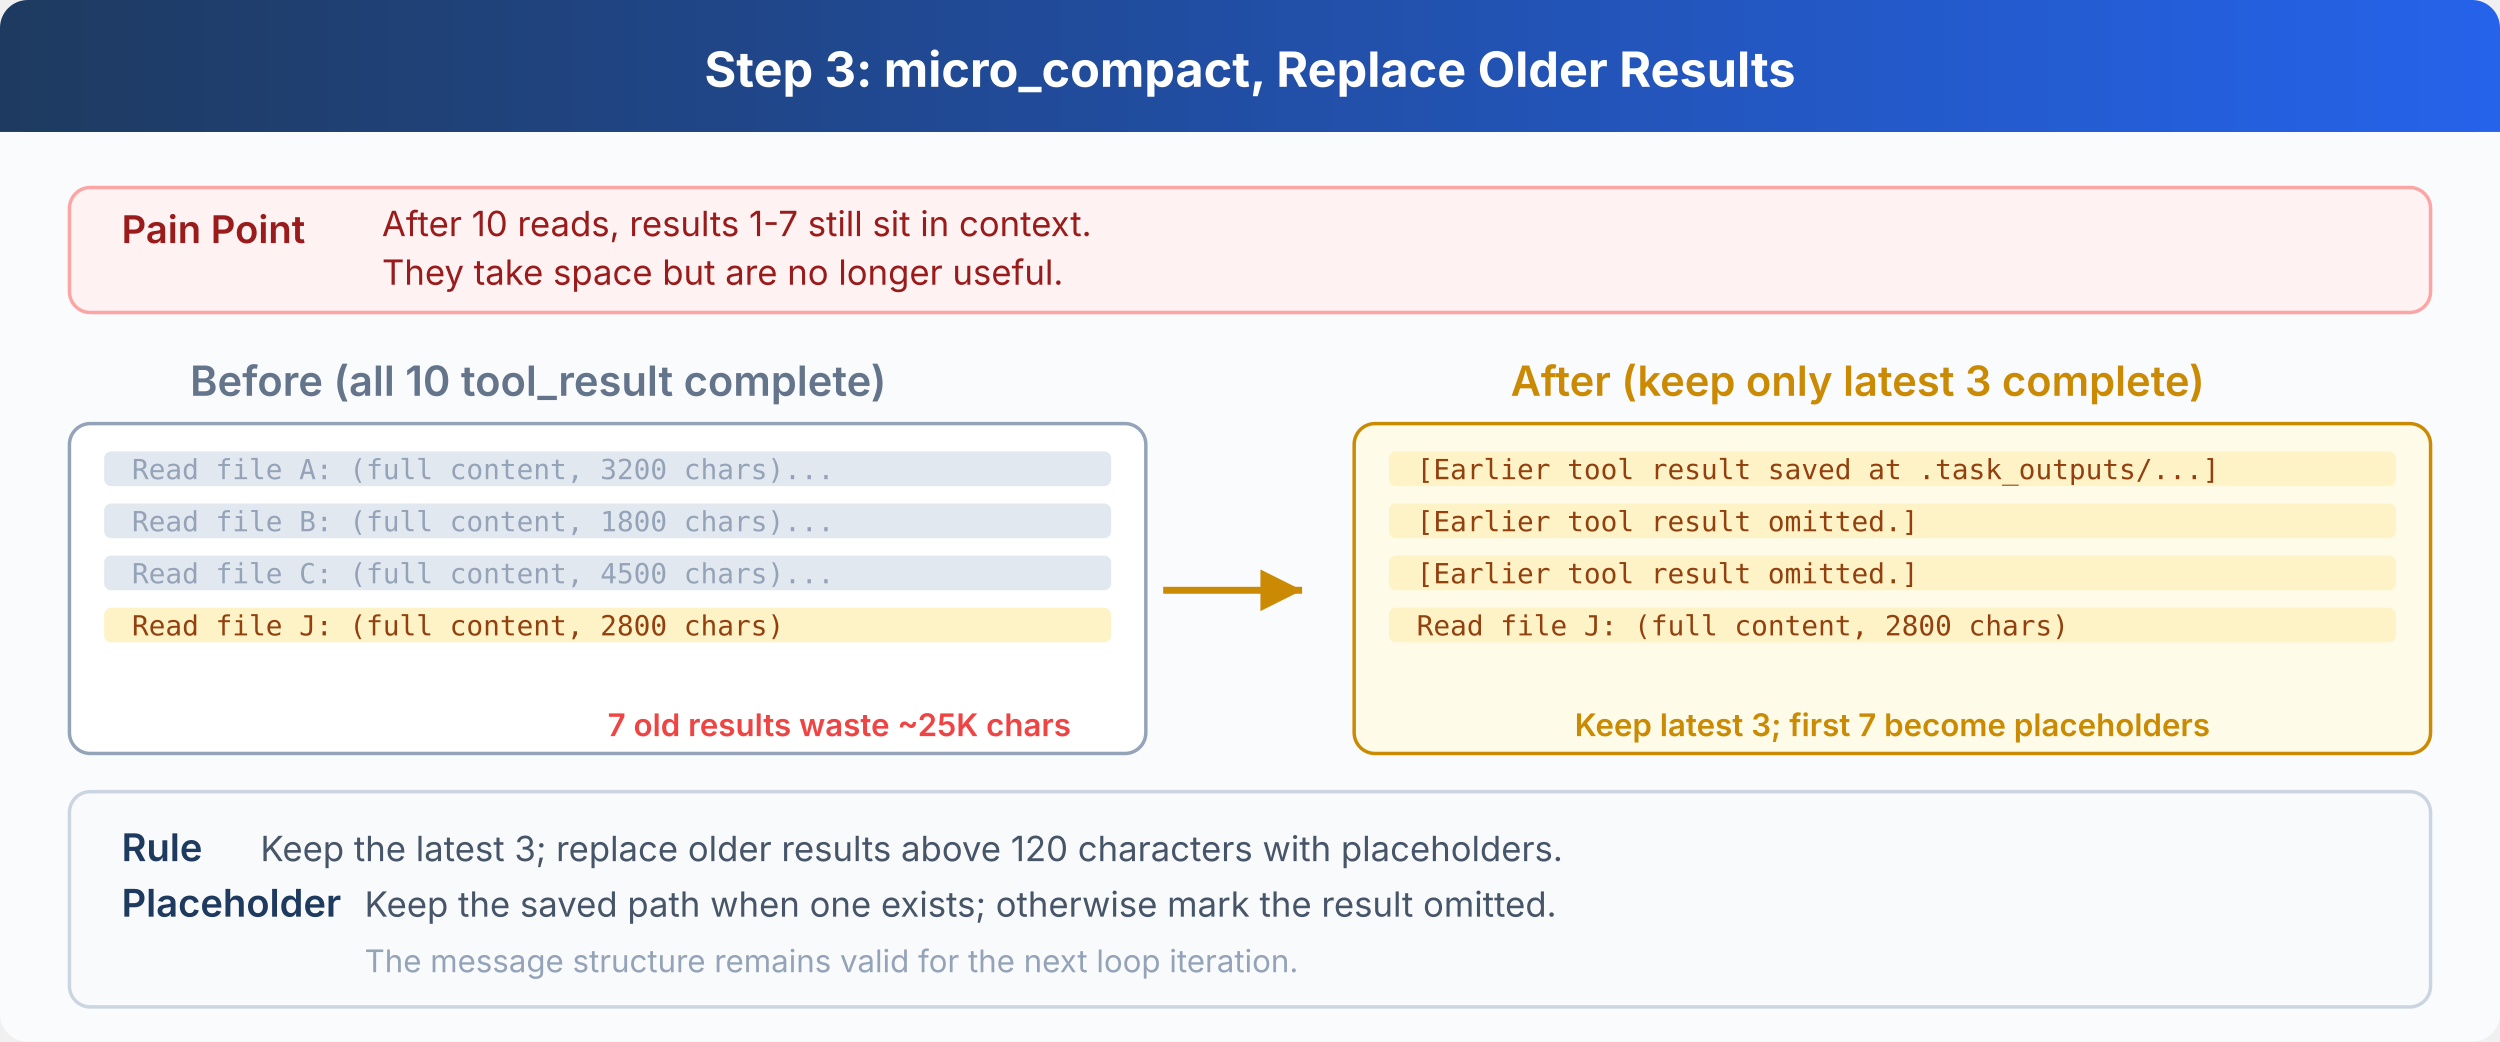
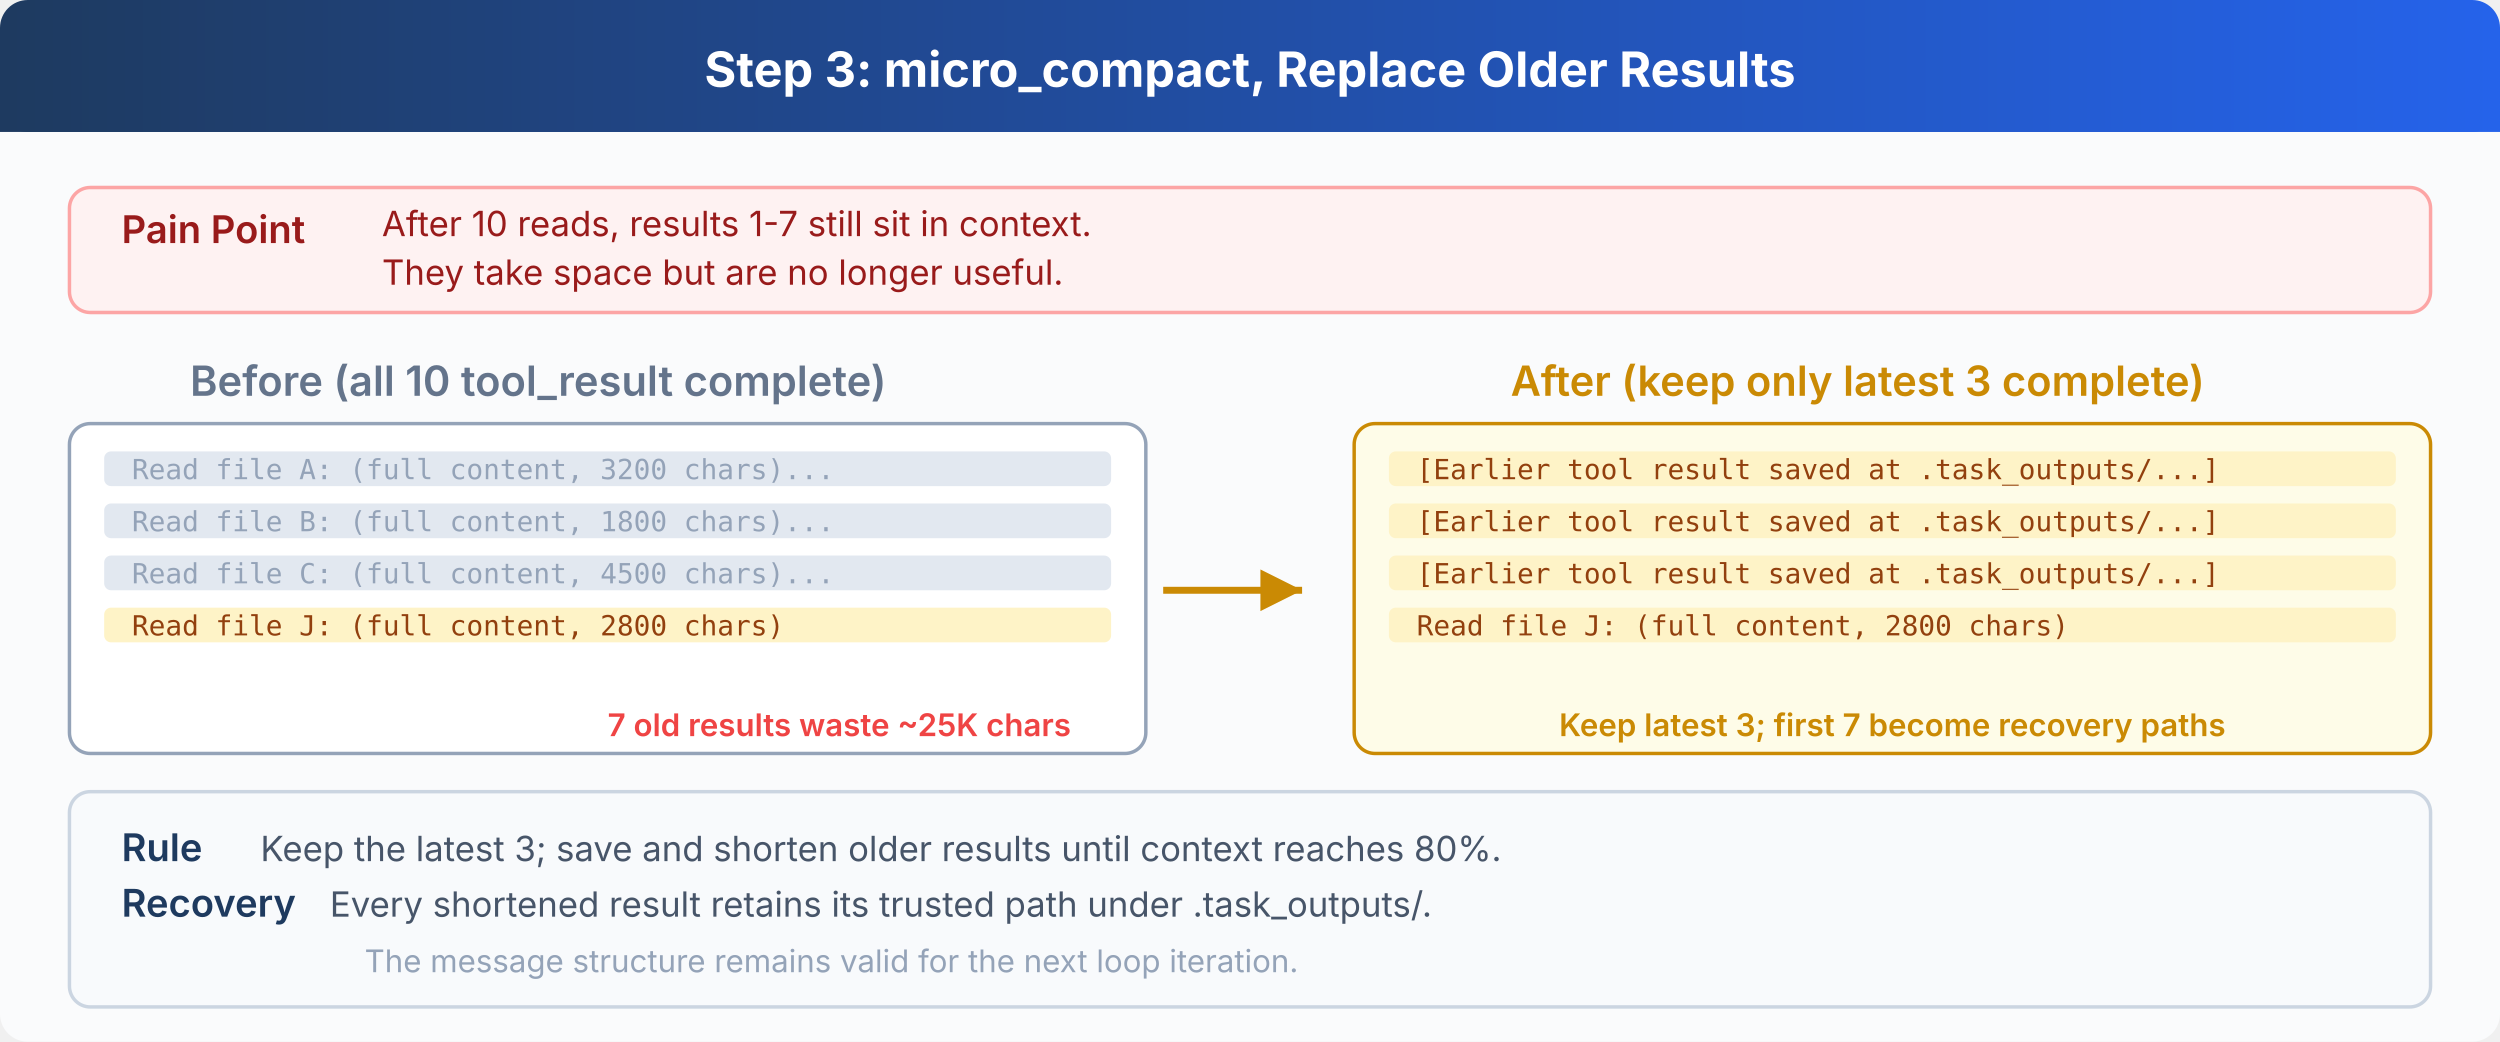
<svg xmlns="http://www.w3.org/2000/svg" viewBox="0 0 720 300" font-family="system-ui, -apple-system, sans-serif">
  <defs>
    <linearGradient id="header" x1="0" y1="0" x2="1" y2="0">
      <stop offset="0%" stop-color="#1e3a5f" />
      <stop offset="100%" stop-color="#2563eb" />
    </linearGradient>
    <marker id="arrow" viewBox="0 0 10 10" refX="10" refY="5" markerWidth="6" markerHeight="6" orient="auto-start-reverse">
      <path d="M 0 0 L 10 5 L 0 10 z" fill="#ca8a04" />
    </marker>
  </defs>
  <rect width="720" height="300" fill="#fafbfc" rx="8" />
  <rect x="0" y="0" width="720" height="38" fill="url(#header)" rx="8" />
  <rect x="0" y="30" width="720" height="8" fill="url(#header)" />
  <text x="360" y="25" fill="#fff" font-size="14" font-weight="700" text-anchor="middle">Step 3: micro_compact, Replace Older Results</text>
  <rect x="20" y="54" width="680" height="36" rx="6" fill="#fef2f2" stroke="#fca5a5" stroke-width="1" />
  <text x="35" y="70" fill="#991b1b" font-size="11" font-weight="600">Pain Point</text>
  <text x="110" y="68" fill="#991b1b" font-size="10">After 10 reads, results 1-7 still sit in context.</text>
  <text x="110" y="82" fill="#991b1b" font-size="10">They take space but are no longer useful.</text>
  <text x="155" y="114" fill="#64748b" font-size="12" font-weight="600" text-anchor="middle">Before (all 10 tool_result complete)</text>
  <rect x="20" y="122" width="310" height="95" rx="6" fill="#fff" stroke="#94a3b8" stroke-width="1" />
  <rect x="30" y="130" width="290" height="10" rx="2" fill="#e2e8f0" />
  <text x="38" y="138" fill="#94a3b8" font-size="8" font-family="monospace">Read file A: (full content, 3200 chars)...</text>
  <rect x="30" y="145" width="290" height="10" rx="2" fill="#e2e8f0" />
  <text x="38" y="153" fill="#94a3b8" font-size="8" font-family="monospace">Read file B: (full content, 1800 chars)...</text>
  <rect x="30" y="160" width="290" height="10" rx="2" fill="#e2e8f0" />
  <text x="38" y="168" fill="#94a3b8" font-size="8" font-family="monospace">Read file C: (full content, 4500 chars)...</text>
  <rect x="30" y="175" width="290" height="10" rx="2" fill="#fef3c7" />
  <text x="38" y="183" fill="#92400e" font-size="8" font-family="monospace">Read file J: (full content, 2800 chars)</text>
  <text x="175" y="212" fill="#ef4444" font-size="9" font-weight="600">7 old results waste ~25K chars</text>
  <line x1="335" y1="170" x2="375" y2="170" stroke="#ca8a04" stroke-width="2" marker-end="url(#arrow)" />
  <text x="535" y="114" fill="#ca8a04" font-size="12" font-weight="600" text-anchor="middle">After (keep only latest 3 complete)</text>
  <rect x="390" y="122" width="310" height="95" rx="6" fill="#fefce8" stroke="#ca8a04" stroke-width="1" />
  <rect x="400" y="130" width="290" height="10" rx="2" fill="#fef3c7" />
  <text x="408" y="138" fill="#92400e" font-size="8" font-family="monospace">[Earlier tool result saved at .task_outputs/...]</text>
  <rect x="400" y="145" width="290" height="10" rx="2" fill="#fef3c7" />
-   <text x="408" y="153" fill="#92400e" font-size="8" font-family="monospace">[Earlier tool result omitted.]</text>
+   <text x="408" y="153" fill="#92400e" font-size="8" font-family="monospace">[Earlier tool result saved at .task_outputs/...]</text>
  <rect x="400" y="160" width="290" height="10" rx="2" fill="#fef3c7" />
-   <text x="408" y="168" fill="#92400e" font-size="8" font-family="monospace">[Earlier tool result omitted.]</text>
+   <text x="408" y="168" fill="#92400e" font-size="8" font-family="monospace">[Earlier tool result saved at .task_outputs/...]</text>
  <rect x="400" y="175" width="290" height="10" rx="2" fill="#fef3c7" />
  <text x="408" y="183" fill="#92400e" font-size="8" font-family="monospace">Read file J: (full content, 2800 chars)</text>
-   <text x="545" y="212" fill="#ca8a04" font-size="9" font-weight="600" text-anchor="middle">Keep latest 3; first 7 become placeholders</text>
+   <text x="545" y="212" fill="#ca8a04" font-size="9" font-weight="600" text-anchor="middle">Keep latest 3; first 7 become recovery paths</text>
  <rect x="20" y="228" width="680" height="62" rx="6" fill="#f8fafc" stroke="#cbd5e1" stroke-width="1" />
  <text x="35" y="248" fill="#1e3a5f" font-size="11" font-weight="600">Rule</text>
-   <text x="75" y="248" fill="#475569" font-size="10">Keep the latest 3; replace older results above 120 characters with placeholders.</text>
-   <text x="35" y="264" fill="#1e3a5f" font-size="11" font-weight="600">Placeholder</text>
-   <text x="105" y="264" fill="#475569" font-size="10">Keep the saved path when one exists; otherwise mark the result omitted.</text>
+   <text x="75" y="248" fill="#475569" font-size="10">Keep the latest 3; save and shorten older results until context reaches 80%.</text>
+   <text x="35" y="264" fill="#1e3a5f" font-size="11" font-weight="600">Recovery</text>
+   <text x="95" y="264" fill="#475569" font-size="10">Every shortened result retains its trusted path under .task_outputs/.</text>
  <text x="105" y="280" fill="#94a3b8" font-size="9">The message structure remains valid for the next loop iteration.</text>
</svg>
